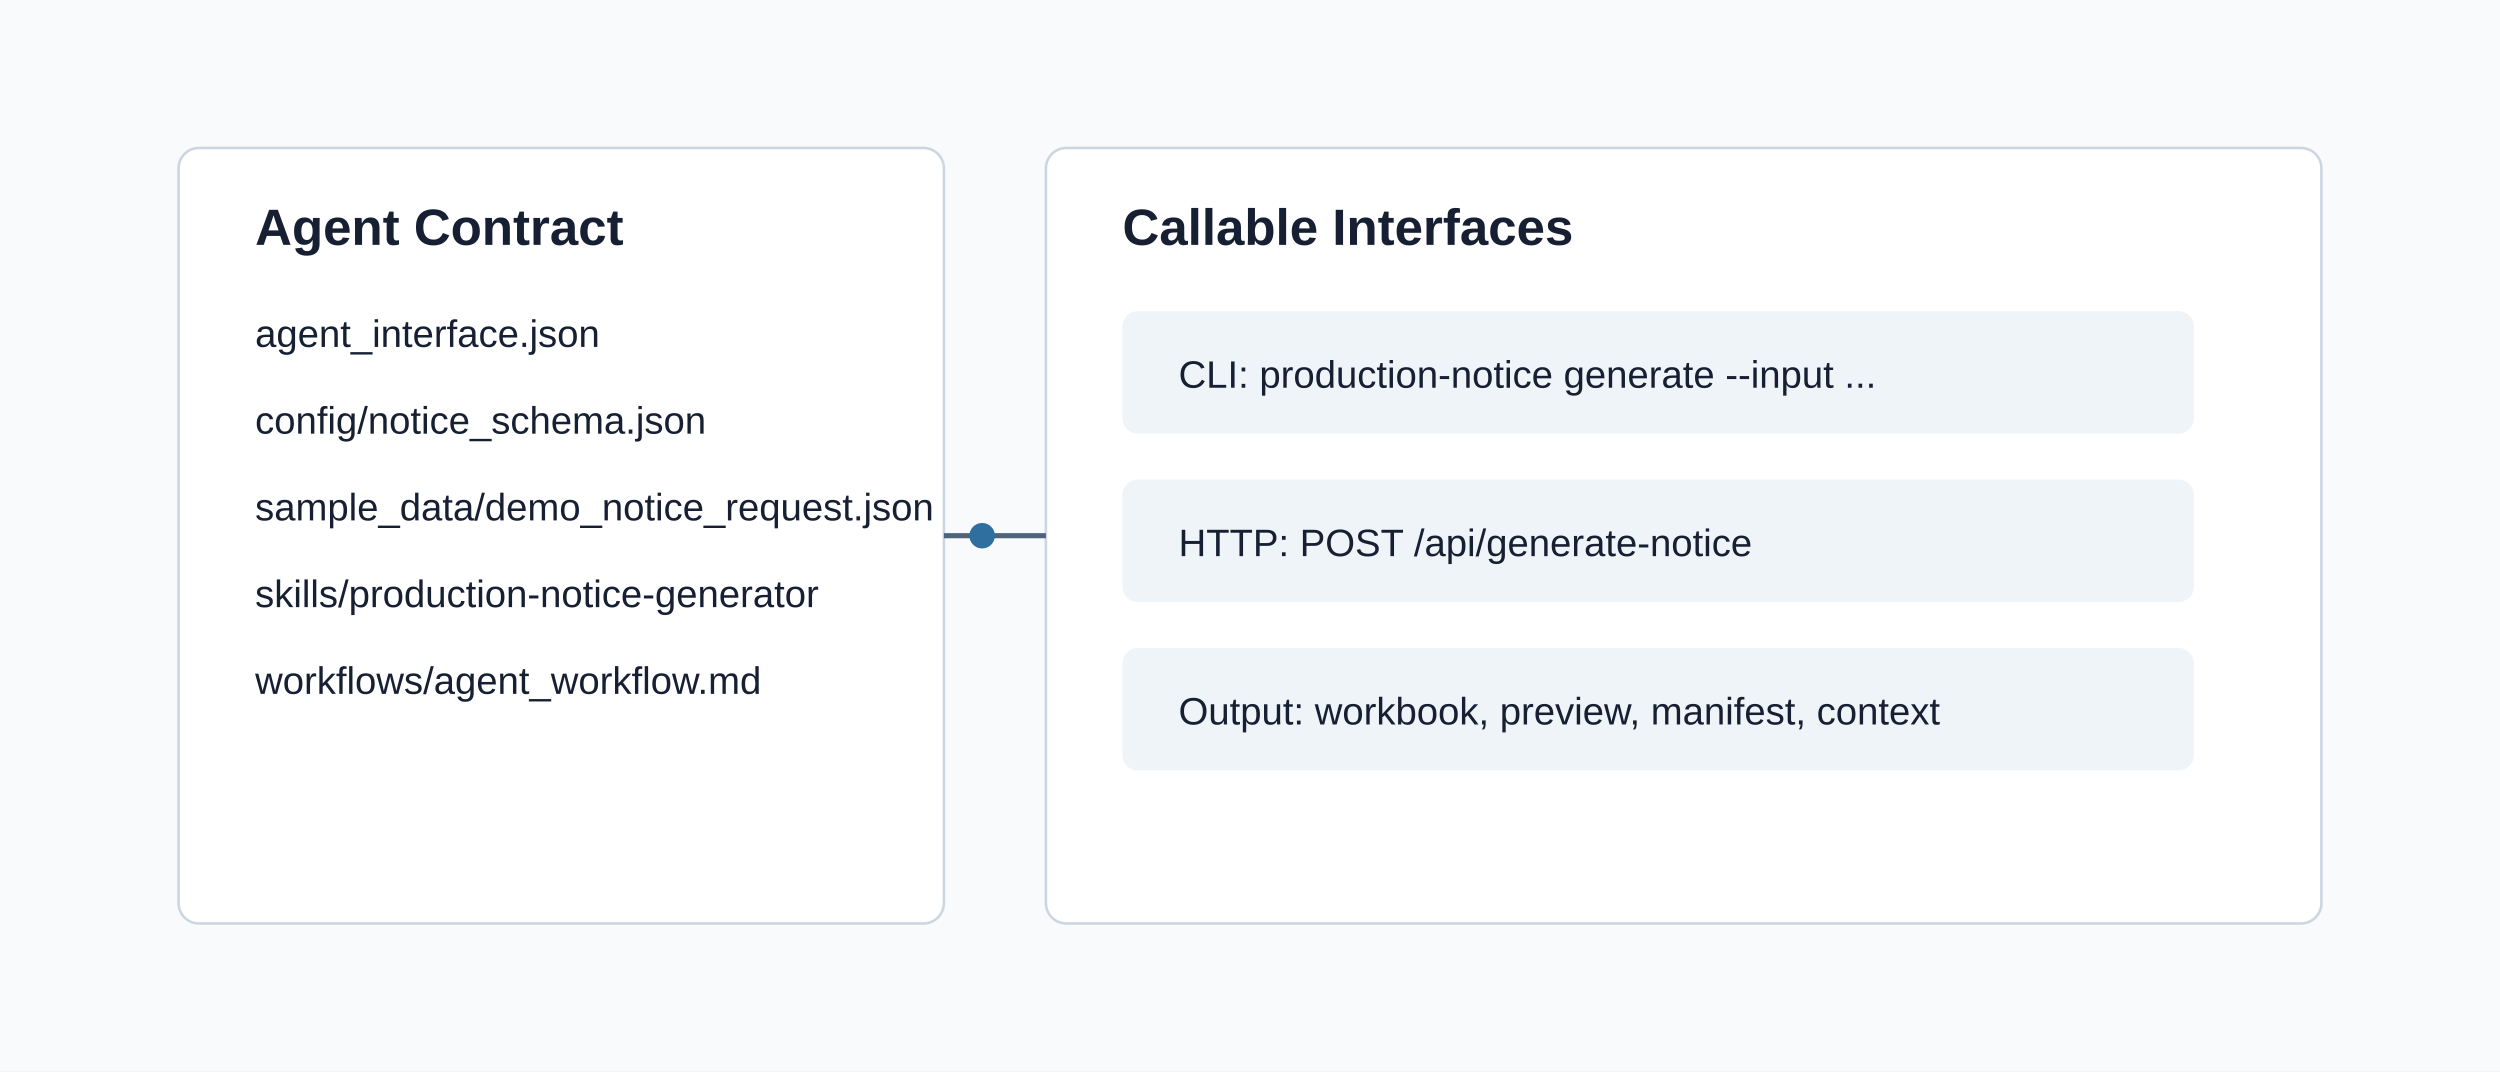
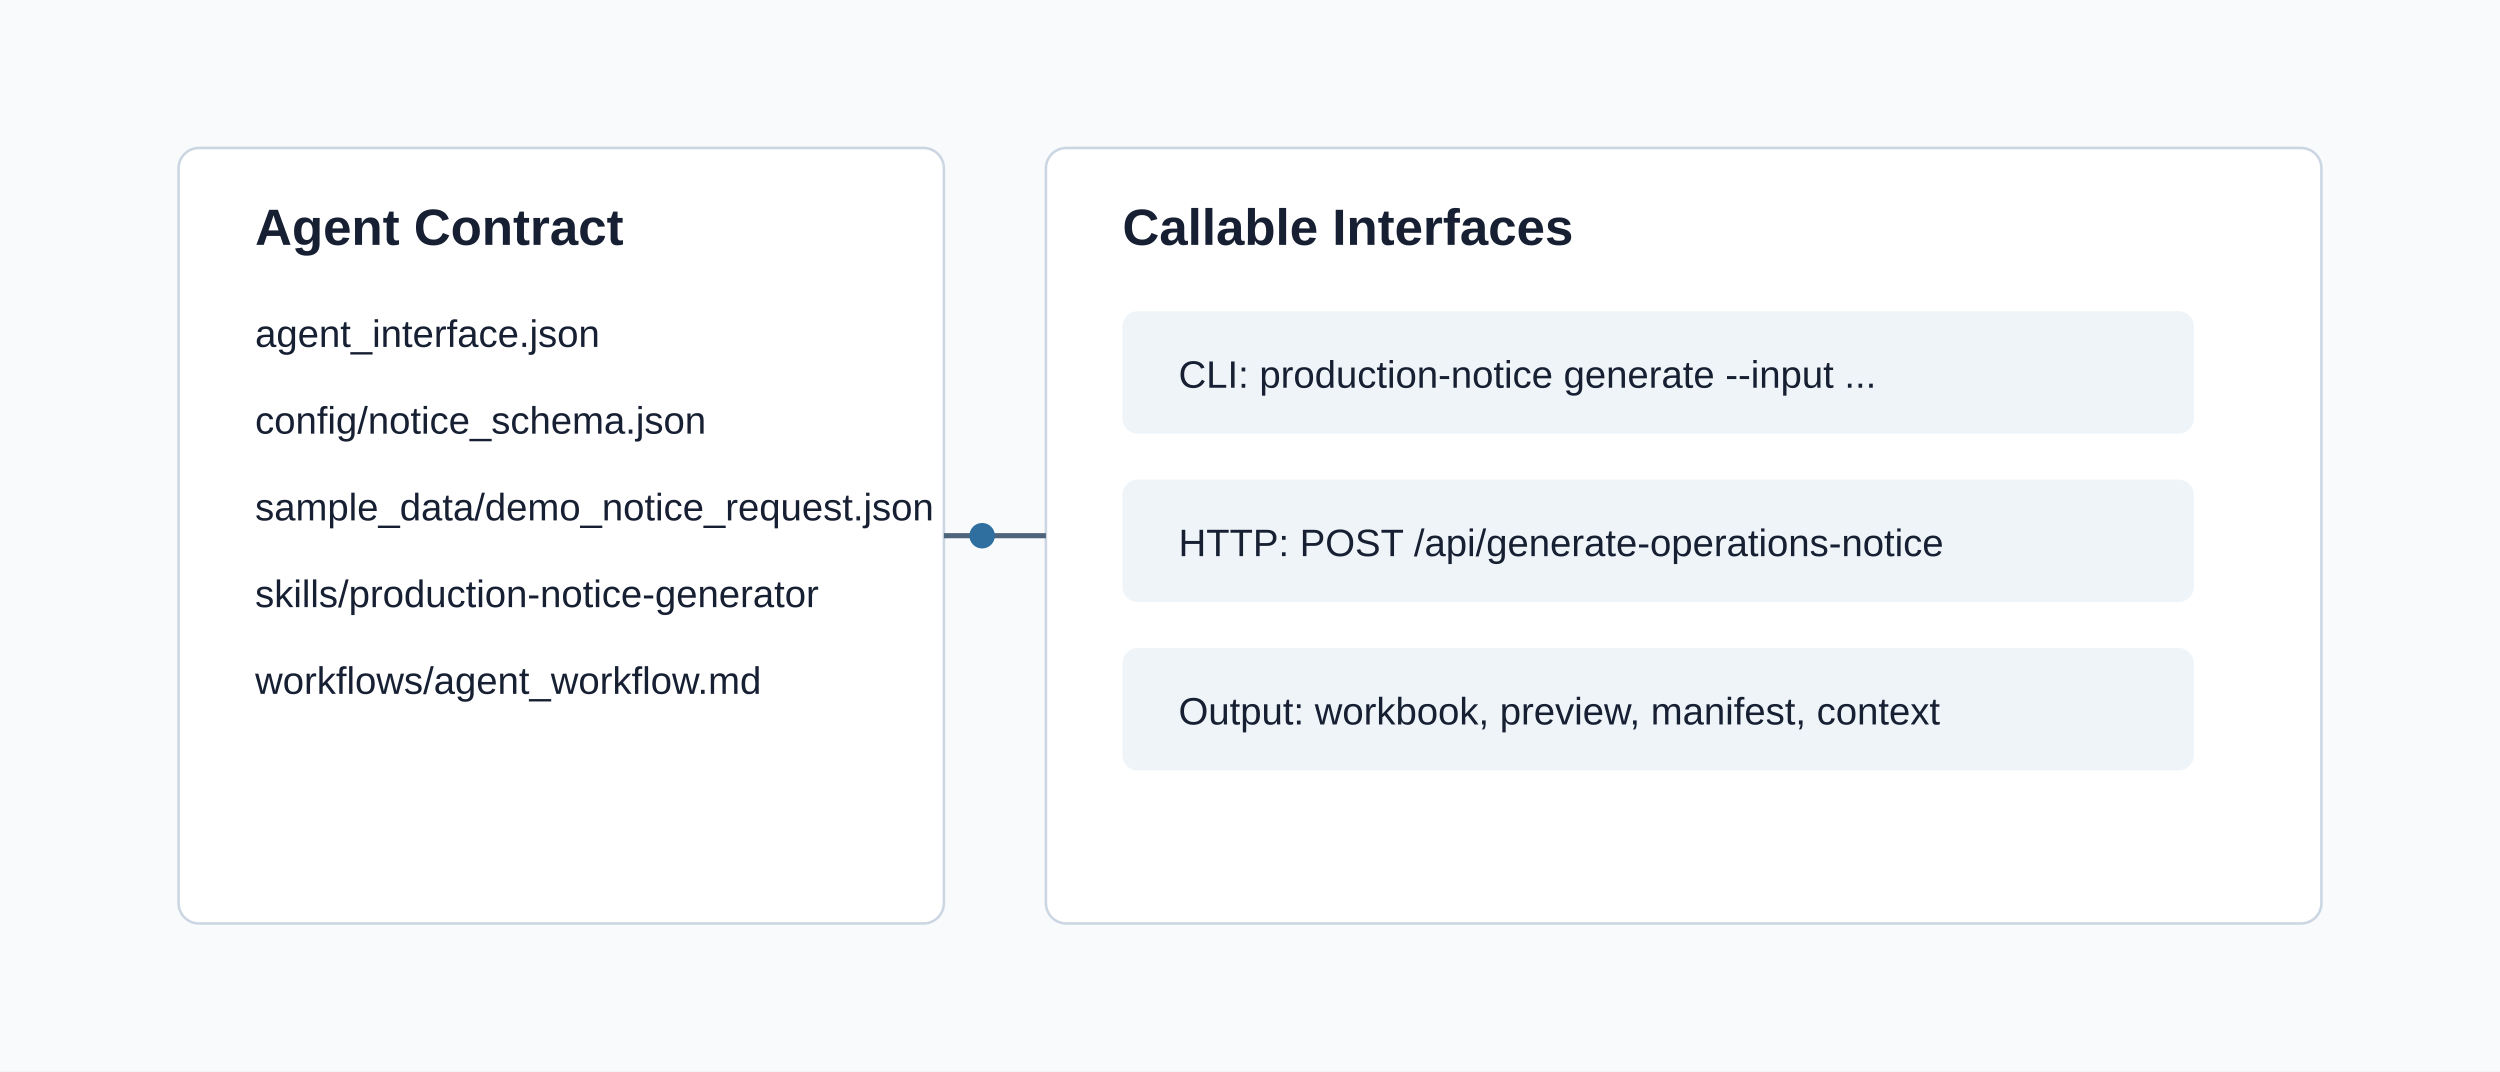
<svg xmlns="http://www.w3.org/2000/svg" width="980" height="420" viewBox="0 0 980 420" role="img" aria-label="Agent interface diagram">
  <rect width="980" height="420" fill="#f8fafc" />
  <rect x="70" y="58" width="300" height="304" rx="8" fill="#ffffff" stroke="#cbd6e2" />
  <rect x="410" y="58" width="500" height="304" rx="8" fill="#ffffff" stroke="#cbd6e2" />
  <text x="100" y="96" font-family="Arial" font-size="20" font-weight="700" fill="#172033">Agent Contract</text>
  <g font-family="Arial" font-size="15" fill="#172033">
    <text x="100" y="136">agent_interface.json</text>
    <text x="100" y="170">config/notice_schema.json</text>
    <text x="100" y="204">sample_data/demo_notice_request.json</text>
    <text x="100" y="238">skills/production-notice-generator</text>
    <text x="100" y="272">workflows/agent_workflow.md</text>
  </g>
  <text x="440" y="96" font-family="Arial" font-size="20" font-weight="700" fill="#172033">Callable Interfaces</text>
  <g font-family="Arial" font-size="15">
    <rect x="440" y="122" width="420" height="48" rx="6" fill="#eef4f8" />
    <text x="462" y="152" fill="#172033">CLI: production-notice generate --input ...</text>
    <rect x="440" y="188" width="420" height="48" rx="6" fill="#eef4f8" />
-     <text x="462" y="218" fill="#172033">HTTP: POST /api/generate-notice</text>
+     <text x="462" y="218" fill="#172033">HTTP: POST /api/generate-operations-notice</text>
    <rect x="440" y="254" width="420" height="48" rx="6" fill="#eef4f8" />
    <text x="462" y="284" fill="#172033">Output: workbook, preview, manifest, context</text>
  </g>
  <path d="M370 210 C388 210 392 210 410 210" stroke="#4d647a" stroke-width="2" fill="none" />
  <circle cx="385" cy="210" r="5" fill="#2f6f9f" />
</svg>
